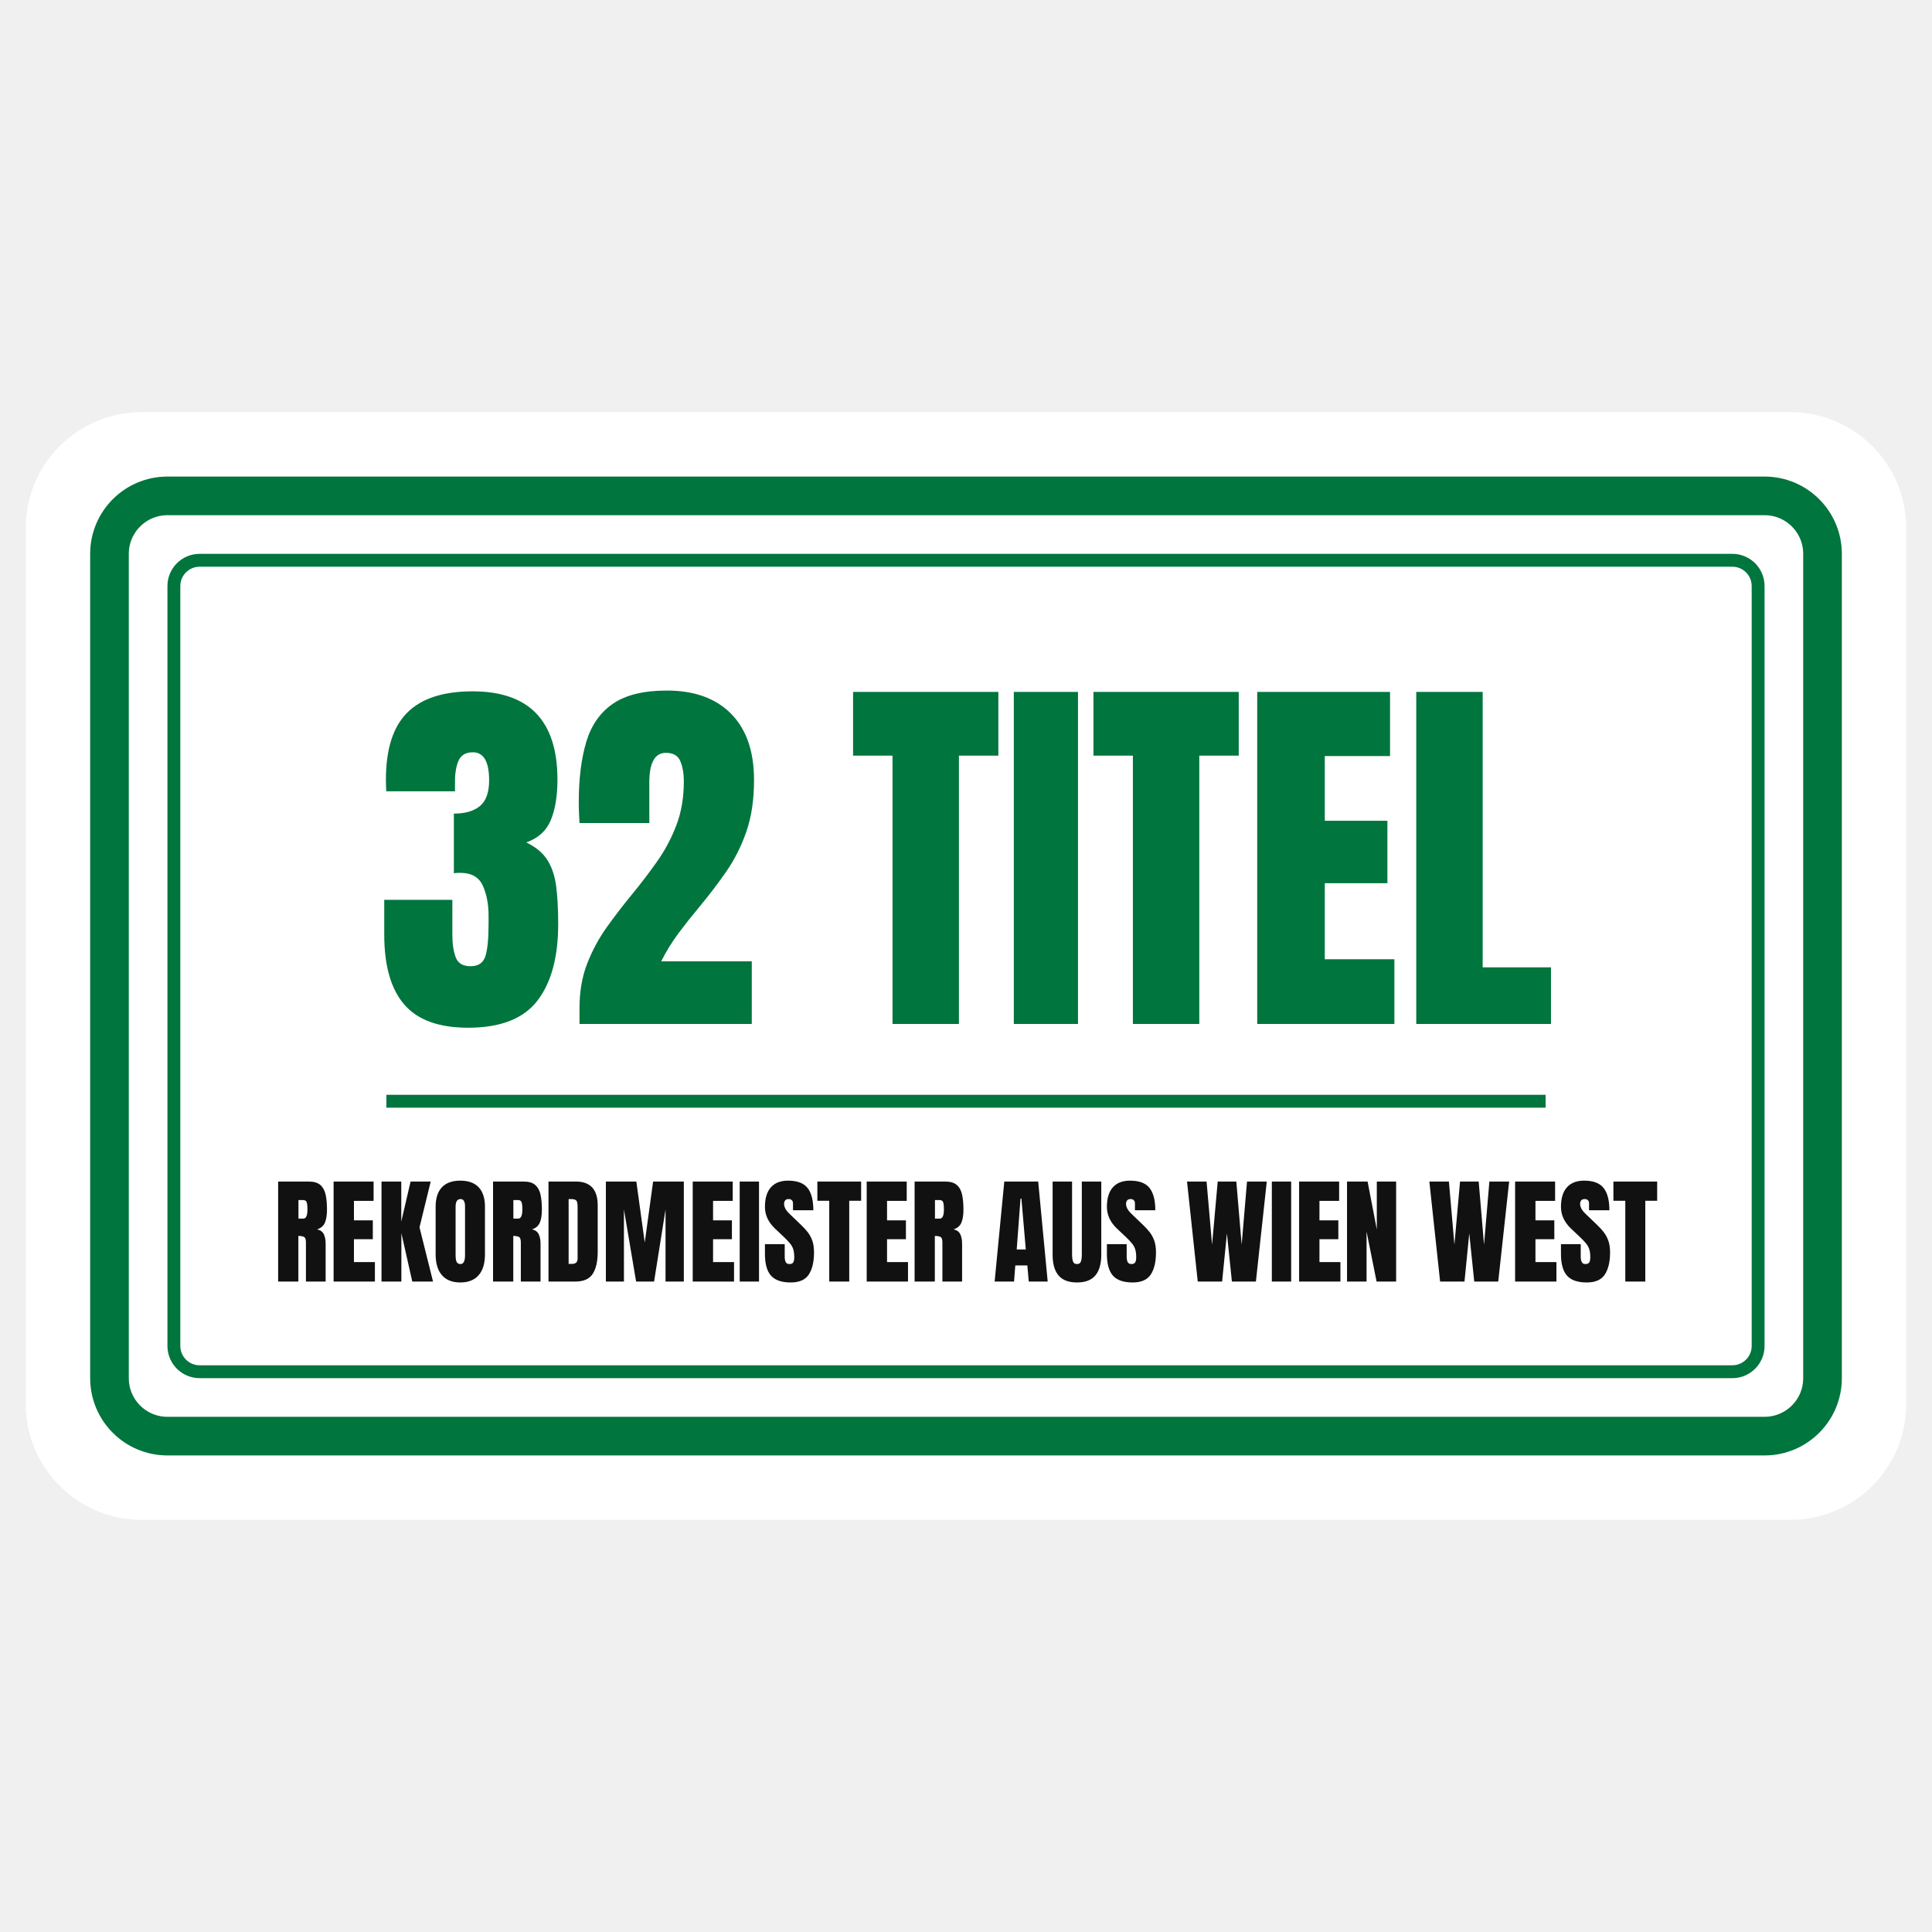
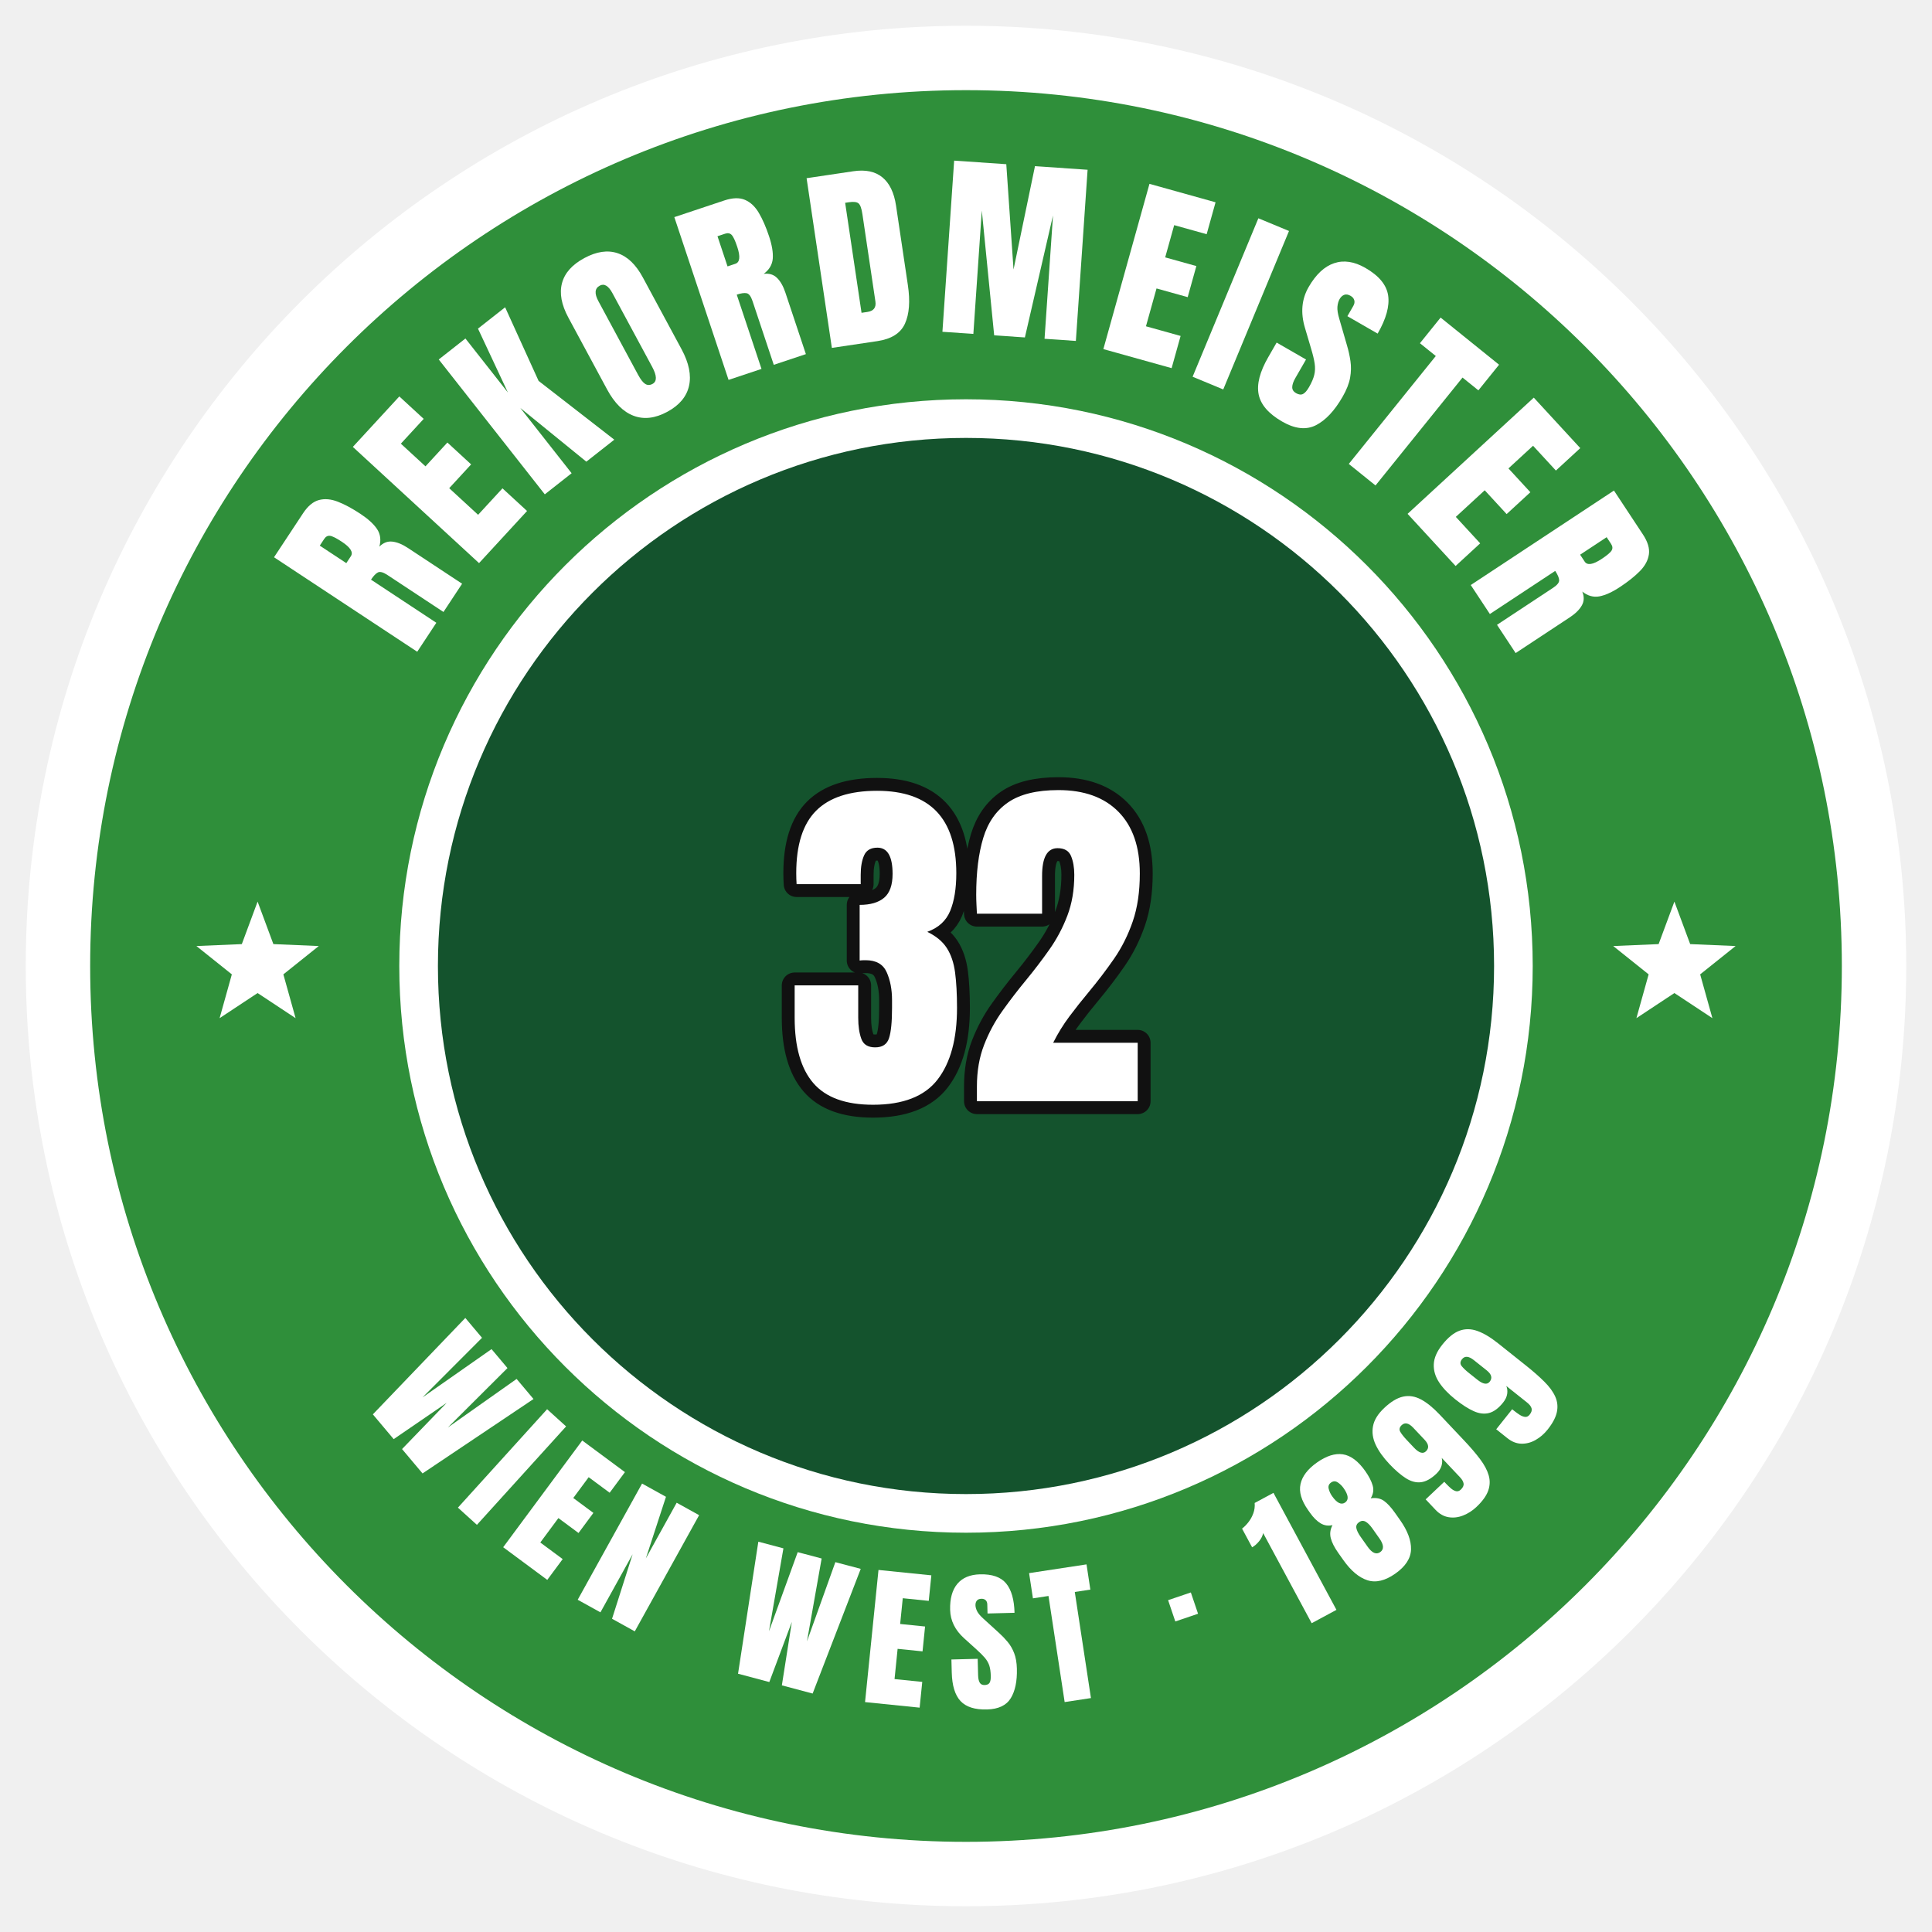
<svg xmlns="http://www.w3.org/2000/svg" viewBox="0 0 600 600" role="img" aria-label="32 Titel">
-   <rect x="8" y="128" width="584" height="344" rx="36" fill="#FFFFFF" />
-   <rect x="34" y="154" width="532" height="292" rx="18" fill="none" stroke="#00753D" stroke-width="12" />
-   <rect x="54" y="174" width="492" height="252" rx="8" fill="none" stroke="#00753D" stroke-width="4" />
-   <path d="M145.40 319.17L145.40 319.17Q131.75 319.17 125.54 311.96Q119.33 304.76 119.33 290.23L119.33 290.23L119.33 279.45L140.48 279.45L140.48 290.29Q140.48 294.39 141.50 297.23Q142.53 300.07 146.10 300.07L146.10 300.07Q149.74 300.07 150.73 296.99Q151.73 293.92 151.73 286.95L151.73 286.95L151.73 284.37Q151.73 279.04 149.94 275.05Q148.15 271.07 142.94 271.07L142.94 271.07Q142.29 271.07 141.80 271.10Q141.30 271.13 140.95 271.18L140.95 271.18L140.95 252.67Q146.28 252.67 149.09 250.29Q151.90 247.92 151.90 242.36L151.90 242.36Q151.90 233.63 146.87 233.63L146.87 233.63Q143.58 233.63 142.44 236.17Q141.30 238.72 141.30 242.65L141.30 242.65L141.30 245.75L119.97 245.75Q119.91 245.05 119.88 244.05Q119.85 243.06 119.85 242.12L119.85 242.12Q119.85 227.94 126.47 221.32Q133.10 214.70 146.75 214.70L146.75 214.70Q173.12 214.70 173.12 242.12L173.12 242.12Q173.12 249.74 171.06 254.69Q169.01 259.64 163.45 261.63L163.45 261.63Q167.84 263.74 169.95 267.02Q172.06 270.30 172.71 275.17Q173.35 280.03 173.35 286.95L173.35 286.95Q173.35 302.41 166.88 310.79Q160.40 319.17 145.40 319.17ZM233.47 318L179.97 318L179.97 313.08Q179.97 305.40 182.34 299.28Q184.72 293.16 188.47 287.91Q192.22 282.67 196.38 277.63L196.38 277.63Q200.42 272.71 204.08 267.52Q207.74 262.34 210.06 256.27Q212.37 250.21 212.37 242.65L212.37 242.65Q212.37 239.02 211.29 236.41Q210.21 233.80 206.81 233.80L206.81 233.80Q201.65 233.80 201.65 243L201.65 243L201.65 255.60L179.97 255.60Q179.91 254.25 179.82 252.55Q179.74 250.85 179.74 249.27L179.74 249.27Q179.74 238.14 182.08 230.37Q184.42 222.61 190.37 218.54Q196.32 214.46 207.10 214.46L207.10 214.46Q219.93 214.46 227.05 221.67Q234.17 228.88 234.17 242.24L234.17 242.24Q234.17 251.32 231.83 258.15Q229.48 264.97 225.62 270.57Q221.75 276.16 217.12 281.73L217.12 281.73Q213.84 285.66 210.76 289.76Q207.69 293.86 205.34 298.55L205.34 298.55L233.47 298.55L233.47 318ZM297.80 318L277.18 318L277.18 234.68L264.93 234.68L264.93 214.88L310.05 214.88L310.05 234.68L297.80 234.68L297.80 318ZM334.78 318L314.85 318L314.85 214.88L334.78 214.88L334.78 318ZM372.45 318L351.83 318L351.83 234.68L339.58 234.68L339.58 214.88L384.70 214.88L384.70 234.68L372.45 234.68L372.45 318ZM433.04 318L390.44 318L390.44 214.88L431.69 214.88L431.69 234.80L411.42 234.80L411.42 254.89L430.87 254.89L430.87 274.29L411.42 274.29L411.42 297.90L433.04 297.90L433.04 318ZM481.67 318L439.83 318L439.83 214.88L460.46 214.88L460.46 300.42L481.67 300.42L481.67 318Z" fill="#00753D" />
-   <rect x="120" y="340" width="360" height="4" fill="#00753D" />
-   <path d="M92.66 398L86.38 398L86.38 366.94L95.91 366.94Q98.29 366.94 99.51 368.03Q100.72 369.11 101.14 371.06Q101.55 373.01 101.55 375.64L101.55 375.64Q101.55 378.18 100.91 379.70Q100.26 381.22 98.48 381.80L98.48 381.80Q99.95 382.10 100.54 383.26Q101.13 384.41 101.13 386.25L101.13 386.25L101.13 398L95.01 398L95.01 385.84Q95.01 384.48 94.45 384.16Q93.89 383.83 92.66 383.83L92.66 383.83L92.66 398ZM92.69 372.69L92.69 378.45L94.19 378.45Q95.48 378.45 95.48 375.64L95.48 375.64Q95.48 373.82 95.20 373.26Q94.92 372.69 94.14 372.69L94.14 372.69L92.69 372.69ZM116.43 398L103.60 398L103.60 366.94L116.02 366.94L116.02 372.94L109.92 372.94L109.92 378.99L115.78 378.99L115.78 384.84L109.92 384.84L109.92 391.95L116.43 391.95L116.43 398ZM124.65 398L118.48 398L118.48 366.94L124.62 366.94L124.62 379.38L127.51 366.94L133.76 366.94L130.28 381.16L134.48 398L128.04 398L124.65 382.96L124.65 398ZM142.95 398.28L142.95 398.28Q139.23 398.28 137.26 396.03Q135.29 393.78 135.29 389.53L135.29 389.53L135.29 374.78Q135.29 370.79 137.24 368.72Q139.19 366.66 142.95 366.66L142.95 366.66Q146.71 366.66 148.66 368.72Q150.61 370.79 150.61 374.78L150.61 374.78L150.61 389.53Q150.61 393.78 148.64 396.03Q146.68 398.28 142.95 398.28ZM143.01 392.56L143.01 392.56Q144.42 392.56 144.42 389.83L144.42 389.83L144.42 374.67Q144.42 372.38 143.04 372.38L143.04 372.38Q141.49 372.38 141.49 374.72L141.49 374.72L141.49 389.86Q141.49 391.31 141.84 391.94Q142.19 392.56 143.01 392.56ZM159.40 398L153.12 398L153.12 366.94L162.65 366.94Q165.03 366.94 166.25 368.03Q167.46 369.11 167.88 371.06Q168.29 373.01 168.29 375.64L168.29 375.64Q168.29 378.18 167.65 379.70Q167.00 381.22 165.22 381.80L165.22 381.80Q166.69 382.10 167.28 383.26Q167.87 384.41 167.87 386.25L167.87 386.25L167.87 398L161.75 398L161.75 385.84Q161.75 384.48 161.19 384.16Q160.63 383.83 159.40 383.83L159.40 383.83L159.40 398ZM159.43 372.69L159.43 378.45L160.93 378.45Q162.22 378.45 162.22 375.64L162.22 375.64Q162.22 373.82 161.94 373.26Q161.66 372.69 160.88 372.69L160.88 372.69L159.43 372.69ZM178.67 398L170.34 398L170.34 366.94L178.88 366.94Q182.23 366.94 183.93 368.80Q185.62 370.67 185.62 374.25L185.62 374.25L185.62 388.79Q185.62 393.20 184.08 395.60Q182.53 398 178.67 398L178.67 398ZM176.59 372.38L176.59 392.51L177.66 392.51Q179.38 392.51 179.38 390.85L179.38 390.85L179.38 374.83Q179.38 373.28 178.96 372.83Q178.55 372.38 177.28 372.38L177.28 372.38L176.59 372.38ZM193.77 398L188.16 398L188.16 366.94L197.62 366.94L200.23 385.88L202.83 366.94L212.37 366.94L212.37 398L206.69 398L206.69 375.62L203.13 398L197.55 398L193.77 375.62L193.77 398ZM227.96 398L215.13 398L215.13 366.94L227.55 366.94L227.55 372.94L221.45 372.94L221.45 378.99L227.30 378.99L227.30 384.84L221.45 384.84L221.45 391.95L227.96 391.95L227.96 398ZM235.72 398L229.72 398L229.72 366.94L235.72 366.94L235.72 398ZM245.57 398.28L245.57 398.28Q241.32 398.28 239.44 396.16Q237.56 394.05 237.56 389.42L237.56 389.42L237.56 386.39L243.70 386.39L243.70 390.27Q243.70 391.35 244.02 391.96Q244.35 392.56 245.16 392.56L245.16 392.56Q246.01 392.56 246.34 392.07Q246.66 391.58 246.66 390.45L246.66 390.45Q246.66 389.02 246.38 388.06Q246.10 387.09 245.40 386.22Q244.70 385.35 243.47 384.18L243.47 384.18L240.68 381.54Q237.56 378.59 237.56 374.79L237.56 374.79Q237.56 370.82 239.40 368.74Q241.24 366.66 244.74 366.66L244.74 366.66Q249.01 366.66 250.80 368.94Q252.59 371.21 252.59 375.85L252.59 375.85L246.27 375.85L246.27 373.72Q246.27 373.08 245.91 372.73Q245.55 372.38 244.93 372.38L244.93 372.38Q244.19 372.38 243.85 372.79Q243.50 373.21 243.50 373.86L243.50 373.86Q243.50 374.51 243.86 375.27Q244.21 376.03 245.25 377.02L245.25 377.02L248.83 380.46Q249.91 381.48 250.81 382.62Q251.71 383.76 252.26 385.27Q252.80 386.78 252.80 388.95L252.80 388.95Q252.80 393.32 251.19 395.80Q249.57 398.28 245.57 398.28ZM263.74 398L257.53 398L257.53 372.91L253.84 372.91L253.84 366.94L267.43 366.94L267.43 372.91L263.74 372.91L263.74 398ZM281.99 398L269.16 398L269.16 366.94L281.59 366.94L281.59 372.94L275.48 372.94L275.48 378.99L281.34 378.99L281.34 384.84L275.48 384.84L275.48 391.95L281.99 391.95L281.99 398ZM290.32 398L284.04 398L284.04 366.94L293.57 366.94Q295.95 366.94 297.17 368.03Q298.39 369.11 298.80 371.06Q299.21 373.01 299.21 375.64L299.21 375.64Q299.21 378.18 298.57 379.70Q297.93 381.22 296.14 381.80L296.14 381.80Q297.61 382.10 298.20 383.26Q298.79 384.41 298.79 386.25L298.79 386.25L298.79 398L292.67 398L292.67 385.84Q292.67 384.48 292.11 384.16Q291.56 383.83 290.32 383.83L290.32 383.83L290.32 398ZM290.36 372.69L290.36 378.45L291.86 378.45Q293.14 378.45 293.14 375.64L293.14 375.64Q293.14 373.82 292.86 373.26Q292.58 372.69 291.80 372.69L291.80 372.69L290.36 372.69ZM314.92 398L308.89 398L311.89 366.94L322.42 366.94L325.37 398L319.49 398L319.05 392.99L315.31 392.99L314.92 398ZM316.93 372.24L315.75 388.03L318.57 388.03L317.21 372.24L316.93 372.24ZM334.46 398.28L334.46 398.28Q330.57 398.28 328.74 396.10Q326.90 393.92 326.90 389.69L326.90 389.69L326.90 366.94L332.94 366.94L332.94 389.44Q332.94 390.22 333.03 390.93Q333.11 391.65 333.43 392.11Q333.75 392.56 334.46 392.56L334.46 392.56Q335.18 392.56 335.50 392.11Q335.81 391.66 335.89 390.94Q335.97 390.22 335.97 389.44L335.97 389.44L335.97 366.94L342.01 366.94L342.01 389.69Q342.01 393.92 340.17 396.10Q338.34 398.28 334.46 398.28ZM351.77 398.28L351.77 398.28Q347.51 398.28 345.63 396.16Q343.76 394.05 343.76 389.42L343.76 389.42L343.76 386.39L349.90 386.39L349.90 390.27Q349.90 391.35 350.22 391.96Q350.55 392.56 351.36 392.56L351.36 392.56Q352.21 392.56 352.53 392.07Q352.86 391.58 352.86 390.45L352.86 390.45Q352.86 389.02 352.58 388.06Q352.30 387.09 351.60 386.22Q350.90 385.35 349.67 384.18L349.67 384.18L346.88 381.54Q343.76 378.59 343.76 374.79L343.76 374.79Q343.76 370.82 345.60 368.74Q347.44 366.66 350.94 366.66L350.94 366.66Q355.21 366.66 357.00 368.94Q358.79 371.21 358.79 375.85L358.79 375.85L352.47 375.85L352.47 373.72Q352.47 373.08 352.11 372.73Q351.75 372.38 351.13 372.38L351.13 372.38Q350.39 372.38 350.05 372.79Q349.70 373.21 349.70 373.86L349.70 373.86Q349.70 374.51 350.06 375.27Q350.41 376.03 351.45 377.02L351.45 377.02L355.03 380.46Q356.11 381.48 357.01 382.62Q357.91 383.76 358.46 385.27Q359.00 386.78 359.00 388.95L359.00 388.95Q359.00 393.32 357.39 395.80Q355.77 398.28 351.77 398.28ZM379.54 398L371.97 398L368.64 366.94L374.71 366.94L376.42 386.55L378.17 366.94L383.95 366.94L385.61 386.55L387.27 366.94L393.41 366.94L390.03 398L382.58 398L381.03 383.05L379.54 398ZM400.98 398L394.98 398L394.98 366.94L400.98 366.94L400.98 398ZM416.28 398L403.45 398L403.45 366.94L415.88 366.94L415.88 372.94L409.77 372.94L409.77 378.99L415.63 378.99L415.63 384.84L409.77 384.84L409.77 391.95L416.28 391.95L416.28 398ZM424.40 398L418.33 398L418.33 366.94L424.72 366.94L427.58 381.82L427.58 366.94L433.58 366.94L433.58 398L427.51 398L424.40 382.47L424.40 398ZM454.81 398L447.24 398L443.90 366.94L449.97 366.94L451.68 386.55L453.43 366.94L459.22 366.94L460.88 386.55L462.54 366.94L468.68 366.94L465.29 398L457.84 398L456.29 383.05L454.81 398ZM483.36 398L470.53 398L470.53 366.94L482.95 366.94L482.95 372.94L476.85 372.94L476.85 378.99L482.71 378.99L482.71 384.84L476.85 384.84L476.85 391.95L483.36 391.95L483.36 398ZM492.78 398.28L492.78 398.28Q488.53 398.28 486.65 396.16Q484.77 394.05 484.77 389.42L484.77 389.42L484.77 386.39L490.91 386.39L490.91 390.27Q490.91 391.35 491.24 391.96Q491.57 392.56 492.38 392.56L492.38 392.56Q493.22 392.56 493.55 392.07Q493.88 391.58 493.88 390.45L493.88 390.45Q493.88 389.02 493.59 388.06Q493.31 387.09 492.62 386.22Q491.92 385.35 490.68 384.18L490.68 384.18L487.89 381.54Q484.77 378.59 484.77 374.79L484.77 374.79Q484.77 370.82 486.62 368.74Q488.46 366.66 491.95 366.66L491.95 366.66Q496.22 366.66 498.01 368.94Q499.81 371.21 499.81 375.85L499.81 375.85L493.49 375.85L493.49 373.72Q493.49 373.08 493.13 372.73Q492.77 372.38 492.15 372.38L492.15 372.38Q491.41 372.38 491.06 372.79Q490.72 373.21 490.72 373.86L490.72 373.86Q490.72 374.51 491.07 375.27Q491.42 376.03 492.47 377.02L492.47 377.02L496.05 380.46Q497.12 381.48 498.02 382.62Q498.92 383.76 499.47 385.27Q500.02 386.78 500.02 388.95L500.02 388.95Q500.02 393.32 498.40 395.80Q496.79 398.28 492.78 398.28ZM510.96 398L504.75 398L504.75 372.91L501.06 372.91L501.06 366.94L514.65 366.94L514.65 372.91L510.96 372.91L510.96 398Z" fill="#111111" />
+   <circle cx="300" cy="300" r="292" fill="#FFFFFF" />
+   <circle cx="300" cy="300" r="272" fill="#2F8F3A" />
+   <circle cx="300" cy="300" r="176" fill="#FFFFFF" />
+   <circle cx="300" cy="300" r="164" fill="#14532D" />
+   <path d="M-1.63 0L-12.41 0L-12.41-53.28L3.94-53.28Q8.02-53.28 10.11-51.42Q12.20-49.56 12.91-46.21Q13.62-42.87 13.62-38.36L13.62-38.36Q13.62-34.00 12.52-31.39Q11.41-28.79 8.36-27.79L8.36-27.79Q10.87-27.28 11.88-25.29Q12.90-23.31 12.90-20.16L12.90-20.16L12.90 0L2.39 0L2.39-20.86Q2.39-23.19 1.44-23.75Q0.48-24.31-1.63-24.31L-1.63-24.31L-1.63 0ZM-1.57-43.41L-1.57-33.54L1.00-33.54Q3.21-33.54 3.21-38.36L3.21-38.36Q3.21-41.47 2.72-42.44Q2.24-43.41 0.91-43.41L0.91-43.41L-1.57-43.41Z" fill="#FFFFFF" transform="translate(300 300) rotate(-56.58) translate(0 -196.0)" />
+   <path d="M11.61 0L-10.40 0L-10.40-53.28L10.91-53.28L10.91-42.99L0.44-42.99L0.44-32.60L10.49-32.60L10.49-22.58L0.44-22.58L0.44-10.38L11.61-10.38L11.61 0Z" fill="#FFFFFF" transform="translate(300 300) rotate(-47.36) translate(0 -196.0)" />
+   <path d="M-1.68 0L-12.28 0L-12.28-53.28L-1.74-53.28L-1.74-31.94L3.22-53.28L13.94-53.28L7.98-28.88L15.18 0L4.13 0L-1.68-25.79L-1.68 0Z" fill="#FFFFFF" transform="translate(300 300) rotate(-38.18) translate(0 -196.0)" />
+   <path d="M0 0.48L0 0.48Q-6.39 0.48-9.76-3.38Q-13.14-7.24-13.14-14.53L-13.14-14.53L-13.14-39.84Q-13.14-46.68-9.79-50.22Q-6.45-53.77 0-53.77L0-53.77Q6.45-53.77 9.79-50.22Q13.14-46.68 13.14-39.84L13.14-39.84L13.14-14.53Q13.14-7.24 9.76-3.38Q6.39 0.48 0 0.48ZM0.09-9.32L0.09-9.32Q2.51-9.32 2.51-14.02L2.51-14.02L2.51-40.02Q2.51-43.96 0.15-43.96L0.15-43.96Q-2.51-43.96-2.51-39.93L-2.51-39.93L-2.51-13.96Q-2.51-11.47-1.91-10.40Q-1.30-9.32 0.09-9.32Z" fill="#FFFFFF" transform="translate(300 300) rotate(-28.33) translate(0 -196.0)" />
+   <path d="M-1.63 0L-12.41 0L-12.41-53.28L3.94-53.28Q8.02-53.28 10.11-51.42Q12.20-49.56 12.91-46.21Q13.62-42.87 13.62-38.36L13.62-38.36Q13.62-34.00 12.52-31.39Q11.41-28.79 8.36-27.79L8.36-27.79Q10.87-27.28 11.88-25.29Q12.90-23.31 12.90-20.16L12.90-20.16L12.90 0L2.39 0L2.39-20.86Q2.39-23.19 1.44-23.75Q0.48-24.31-1.63-24.31L-1.63-24.31L-1.63 0ZM-1.57-43.41L-1.57-33.54L1.00-33.54Q3.21-33.54 3.21-38.36L3.21-38.36Q3.21-41.47 2.72-42.44Q2.24-43.41 0.91-43.41L0.91-43.41L-1.57-43.41Z" fill="#FFFFFF" transform="translate(300 300) rotate(-18.43) translate(0 -196.0)" />
+   <path d="M1.36 0L-12.93 0L-12.93-53.28L1.73-53.28Q7.48-53.28 10.38-50.09Q13.29-46.89 13.29-40.75L13.29-40.75L13.29-15.80Q13.29-8.23 10.64-4.12Q7.99 0 1.36 0L1.36 0ZM-2.21-43.96L-2.21-9.42L-0.36-9.42Q2.57-9.42 2.57-12.26L2.57-12.26L2.57-39.75Q2.57-42.41 1.86-43.19Q1.15-43.96-1.03-43.96L-1.03-43.96L-2.21-43.96Z" fill="#FFFFFF" transform="translate(300 300) rotate(-8.47) translate(0 -196.0)" />
+   <path d="M-11.14 0L-20.77 0L-20.77-53.28L-4.54-53.28L-0.06-20.80L4.39-53.28L20.77-53.28L20.77 0L11.02 0L11.02-38.39L4.90 0L-4.66 0L-11.14-38.39L-11.14 0Z" fill="#FFFFFF" transform="translate(300 300) rotate(3.92) translate(0 -196.0)" />
+   <path d="M11.61 0L-10.40 0L-10.40-53.28L10.91-53.28L10.91-42.99L0.44-42.99L0.44-32.60L10.49-32.60L10.49-22.58L0.44-22.58L0.44-10.38L11.61-10.38L11.61 0Z" fill="#FFFFFF" transform="translate(300 300) rotate(15.59) translate(0 -196.0)" />
+   <path d="M5.15 0L-5.15 0L-5.15-53.28L5.15-53.28L5.15 0Z" fill="#FFFFFF" transform="translate(300 300) rotate(22.54) translate(0 -196.0)" />
+   <path d="M0.71 0.48L0.71 0.48Q-6.58 0.48-9.81-3.15Q-13.03-6.78-13.03-14.71L-13.03-14.71L-13.03-19.92L-2.50-19.92L-2.50-13.26Q-2.50-11.41-1.94-10.37Q-1.38-9.32 0.02-9.32L0.02-9.32Q1.47-9.32 2.03-10.17Q2.59-11.02 2.59-12.96L2.59-12.96Q2.59-15.41 2.10-17.06Q1.62-18.71 0.42-20.21Q-0.77-21.71-2.89-23.70L-2.89-23.70L-7.67-28.25Q-13.03-33.30-13.03-39.81L-13.03-39.81Q-13.03-46.62-9.87-50.19Q-6.71-53.77-0.71-53.77L-0.71-53.77Q6.61-53.77 9.69-49.86Q12.76-45.96 12.76-37.99L12.76-37.99L1.92-37.99L1.92-41.66Q1.92-42.75 1.30-43.35Q0.68-43.96-0.38-43.96L-0.38-43.96Q-1.65-43.96-2.24-43.25Q-2.83-42.53-2.83-41.41L-2.83-41.41Q-2.83-40.29-2.23-38.99Q-1.62-37.69 0.17-36.00L0.17-36.00L6.31-30.09Q8.16-28.34 9.70-26.38Q11.25-24.43 12.19-21.84Q13.12-19.25 13.12-15.53L13.12-15.53Q13.12-8.02 10.35-3.77Q7.58 0.48 0.71 0.48Z" fill="#FFFFFF" transform="translate(300 300) rotate(29.94) translate(0 -196.0)" />
+   <path d="M5.33 0L-5.33 0L-5.33-43.05L-11.66-43.05L-11.66-53.28L11.66-53.28L11.66-43.05L5.33-43.05L5.33 0Z" fill="#FFFFFF" transform="translate(300 300) rotate(38.88) translate(0 -196.0)" />
+   <path d="M11.61 0L-10.40 0L-10.40-53.28L10.91-53.28L10.91-42.99L0.44-42.99L0.44-32.60L10.49-32.60L10.49-22.58L0.44-22.58L0.44-10.38L11.61-10.38L11.61 0Z" fill="#FFFFFF" transform="translate(300 300) rotate(47.36) translate(0 -196.0)" />
+   <path d="M-1.63 0L-12.41 0L-12.41-53.28L3.94-53.28Q8.02-53.28 10.11-51.42Q12.20-49.56 12.91-46.21Q13.62-42.87 13.62-38.36L13.62-38.36Q13.62-34.00 12.52-31.39Q11.41-28.79 8.36-27.79L8.36-27.79Q10.87-27.28 11.88-25.29Q12.90-23.31 12.90-20.16L12.90-20.16L12.90 0L2.39 0L2.39-20.86Q2.39-23.19 1.44-23.75Q0.48-24.31-1.63-24.31L-1.63-24.31L-1.63 0ZM-1.57-43.41L-1.57-33.54L1.00-33.54Q3.21-33.54 3.21-38.36L3.21-38.36Q3.21-41.47 2.72-42.44Q2.24-43.41 0.91-43.41L0.91-43.41L-1.57-43.41Z" fill="#FFFFFF" transform="translate(300 300) rotate(56.58) translate(0 -196.0)" />
+   <path d="M-1.97 0L-12.02 0L-16.45-41.25L-8.39-41.25L-6.12-15.21L-3.80-41.25L3.89-41.25L6.09-15.21L8.30-41.25L16.45-41.25L11.95 0L2.06 0L0-19.85L-1.97 0Z" fill="#FFFFFF" transform="translate(300 300) rotate(49.93) translate(0 230.6)" />
+   <path d="M3.98 0L-3.98 0L-3.98-41.25L3.98-41.25L3.98 0Z" fill="#FFFFFF" transform="translate(300 300) rotate(42.18) translate(0 230.6)" />
+   <path d="M8.99 0L-8.05 0L-8.05-41.25L8.45-41.25L8.45-33.28L0.34-33.28L0.34-25.24L8.12-25.24L8.12-17.48L0.34-17.48L0.34-8.04L8.99-8.04L8.99 0Z" fill="#FFFFFF" transform="translate(300 300) rotate(36.53) translate(0 230.6)" />
+   <path d="M-2.06 0L-10.13 0L-10.13-41.25L-1.64-41.25L2.16-21.49L2.16-41.25L10.13-41.25L10.13 0L2.06 0L-2.06-20.63L-2.06 0Z" fill="#FFFFFF" transform="translate(300 300) rotate(28.98) translate(0 230.6)" />
+   <path d="" fill="#FFFFFF" transform="translate(300 300) rotate(22.67) translate(0 230.6)" />
+   <path d="M-1.97 0L-12.02 0L-16.45-41.25L-8.39-41.25L-6.12-15.21L-3.80-41.25L3.89-41.25L6.09-15.21L8.30-41.25L16.45-41.25L11.95 0L2.06 0L0-19.85L-1.97 0Z" fill="#FFFFFF" transform="translate(300 300) rotate(14.87) translate(0 230.6)" />
+   <path d="M8.99 0L-8.05 0L-8.05-41.25L8.45-41.25L8.45-33.28L0.34-33.28L0.34-25.24L8.12-25.24L8.12-17.48L0.34-17.48L0.34-8.04L8.99-8.04L8.99 0Z" fill="#FFFFFF" transform="translate(300 300) rotate(5.81) translate(0 230.6)" />
+   <path d="M0.55 0.38L0.55 0.38Q-5.10 0.38-7.59-2.44Q-10.09-5.25-10.09-11.39L-10.09-11.39L-10.09-15.42L-1.93-15.42L-1.93-10.27Q-1.93-8.84-1.50-8.03Q-1.07-7.22 0.01-7.22L0.01-7.22Q1.14-7.22 1.57-7.88Q2.00-8.53 2.00-10.03L2.00-10.03Q2.00-11.93 1.63-13.21Q1.25-14.48 0.33-15.64Q-0.60-16.80-2.24-18.35L-2.24-18.35L-5.94-21.87Q-10.09-25.78-10.09-30.82L-10.09-30.82Q-10.09-36.09-7.64-38.86Q-5.19-41.63-0.55-41.63L-0.55-41.63Q5.12-41.63 7.50-38.60Q9.88-35.58 9.88-29.41L9.88-29.41L1.49-29.41L1.49-32.25Q1.49-33.09 1.01-33.56Q0.53-34.03-0.29-34.03L-0.29-34.03Q-1.28-34.03-1.73-33.48Q-2.19-32.93-2.19-32.06L-2.19-32.06Q-2.19-31.20-1.72-30.19Q-1.25-29.18 0.13-27.87L0.13-27.87L4.89-23.30Q6.32-21.94 7.51-20.43Q8.71-18.91 9.43-16.91Q10.16-14.91 10.16-12.02L10.16-12.02Q10.16-6.21 8.02-2.92Q5.87 0.38 0.55 0.38Z" fill="#FFFFFF" transform="translate(300 300) rotate(-1.48) translate(0 230.6)" />
+   <path d="M4.13 0L-4.13 0L-4.13-33.33L-9.02-33.33L-9.02-41.25L9.02-41.25L9.02-33.33L4.13-33.33L4.13 0Z" fill="#FFFFFF" transform="translate(300 300) rotate(-8.66) translate(0 230.6)" />
+   <path d="" fill="#FFFFFF" transform="translate(300 300) rotate(-14.25) translate(0 230.6)" />
+   <path d="M3.73-16.95L-3.73-16.95L-3.73-23.93L3.73-23.93L3.73-16.95Z" fill="#FFFFFF" transform="translate(300 300) rotate(-18.71) translate(0 230.6)" />
+   <path d="" fill="#FFFFFF" transform="translate(300 300) rotate(-23.17) translate(0 230.6)" />
+   <path d="M6.50 0L-2.24 0L-2.24-31.78Q-3.08-30.77-4.56-30.15Q-6.04-29.53-7.35-29.53L-7.35-29.53L-7.35-36.12Q-6.11-36.30-4.68-36.93Q-3.25-37.55-2.02-38.64Q-0.79-39.73-0.13-41.27L-0.13-41.27L6.50-41.27L6.50 0Z" fill="#FFFFFF" transform="translate(300 300) rotate(-28.30) translate(0 230.6)" />
+   <path d="M0 0.45L0 0.45Q-5.81 0.45-8.30-2.88Q-10.78-6.21-10.78-12.30L-10.78-12.30L-10.78-15.05Q-10.78-18.19-10.03-20.13Q-9.28-22.08-7.27-23.11L-7.27-23.11Q-9.16-23.88-9.96-25.70Q-10.76-27.52-10.76-30.21L-10.76-30.21L-10.76-31.29Q-10.76-36.77-8.00-39.27Q-5.25-41.77 0-41.77L0-41.77Q5.39-41.77 8.06-39.20Q10.73-36.63 10.73-30.96L10.73-30.96Q10.73-27.98 10.03-25.97Q9.33-23.95 7.24-23.06L7.24-23.06Q9.47-21.91 10.13-20.05Q10.78-18.19 10.78-15.05L10.78-15.05L10.78-12.30Q10.78-6.21 8.30-2.88Q5.81 0.45 0 0.45ZM0-26.58L0-26.58Q2.18-26.58 2.18-30.52L2.18-30.52Q2.18-31.83 1.72-33Q1.27-34.17 0-34.17L0-34.17Q-1.27-34.17-1.72-33Q-2.18-31.83-2.18-30.52L-2.18-30.52Q-2.18-26.58 0-26.58ZM0-7.71L0-7.71Q2.25-7.71 2.25-11.34L2.25-11.34L2.25-15.12Q2.25-16.99 1.75-18.05Q1.24-19.10 0-19.10L0-19.10Q-1.29-19.10-1.76-18.05Q-2.23-16.99-2.23-15.12L-2.23-15.12L-2.23-11.34Q-2.23-7.71 0-7.71Z" fill="#FFFFFF" transform="translate(300 300) rotate(-35.25) translate(0 230.6)" />
+   <path d="M-0.07 0.38L-0.07 0.38Q-2.67 0.38-4.92-0.53Q-7.17-1.43-8.55-3.23Q-9.94-5.04-9.94-7.71L-9.94-7.71L-9.94-12.16L-1.99-12.16L-1.99-11.32Q-1.99-10.29-1.89-9.26Q-1.78-8.23-1.35-7.55Q-0.91-6.87 0.07-6.87L0.07-6.87Q1.45-6.87 1.99-7.63Q2.53-8.39 2.53-9.82L2.53-9.82L2.53-18.09Q1.95-17.02 0.77-16.34Q-0.40-15.66-2.09-15.66L-2.09-15.66Q-5.48-15.66-7.34-17.03Q-9.19-18.40-9.89-21.12Q-10.59-23.84-10.59-27.91L-10.59-27.91Q-10.59-32.04-9.59-35.12Q-8.58-38.20-6.22-39.91Q-3.87-41.63 0.16-41.63L0.16-41.63Q4.48-41.63 6.89-40.16Q9.30-38.70 10.30-35.75Q11.30-32.81 11.30-28.38L11.30-28.38L11.30-17.23Q11.30-12.94 10.93-9.66Q10.57-6.38 9.42-4.15Q8.27-1.92 6-0.77Q3.73 0.38-0.07 0.38ZM0.35-22.95L0.35-22.95Q2.53-22.95 2.53-25.88L2.53-25.88L2.53-30.98Q2.53-34.03 0.47-34.03L0.47-34.03Q-0.98-34.03-1.27-32.80Q-1.55-31.57-1.55-29.65L-1.55-29.65L-1.55-26.32Q-1.55-22.95 0.35-22.95Z" fill="#FFFFFF" transform="translate(300 300) rotate(-43.36) translate(0 230.6)" />
+   <path d="M-0.07 0.38L-0.07 0.38Q-2.67 0.38-4.92-0.53Q-7.17-1.43-8.55-3.23Q-9.94-5.04-9.94-7.71L-9.94-7.71L-9.94-12.16L-1.99-12.16L-1.99-11.32Q-1.99-10.29-1.89-9.26Q-1.78-8.23-1.35-7.55Q-0.91-6.87 0.07-6.87L0.07-6.87Q1.45-6.87 1.99-7.63Q2.53-8.39 2.53-9.82L2.53-9.82L2.53-18.09Q1.95-17.02 0.77-16.34Q-0.40-15.66-2.09-15.66L-2.09-15.66Q-5.48-15.66-7.34-17.03Q-9.19-18.40-9.89-21.12Q-10.59-23.84-10.59-27.91L-10.59-27.91Q-10.59-32.04-9.59-35.12Q-8.58-38.20-6.22-39.91Q-3.87-41.63 0.16-41.63L0.16-41.63Q4.48-41.63 6.89-40.16Q9.30-38.70 10.30-35.75Q11.30-32.81 11.30-28.38L11.30-28.38L11.30-17.23Q11.30-12.94 10.93-9.66Q10.57-6.38 9.42-4.15Q8.27-1.92 6-0.77Q3.73 0.38-0.07 0.38ZM0.35-22.95L0.35-22.95Q2.53-22.95 2.53-25.88L2.53-25.88L2.53-30.98Q2.53-34.03 0.47-34.03L0.47-34.03Q-0.98-34.03-1.27-32.80Q-1.55-31.57-1.55-29.65L-1.55-29.65L-1.55-26.32Q-1.55-22.95 0.35-22.95Z" fill="#FFFFFF" transform="translate(300 300) rotate(-51.46) translate(0 230.6)" />
+   <polygon points="80.0,280.0 84.9,293.2 99.0,293.8 88.0,302.6 91.8,316.2 80.0,308.4 68.2,316.2 72.0,302.6 61.0,293.8 75.1,293.2" fill="#FFFFFF" />
+   <polygon points="520.0,280.0 524.9,293.2 539.0,293.8 528.0,302.6 531.8,316.2 520.0,308.4 508.2,316.2 512.0,302.6 501.0,293.8 515.1,293.2" fill="#FFFFFF" />
+   <path d="M271.13 343.09L271.13 343.09Q258.38 343.09 252.59 336.37Q246.79 329.64 246.79 316.08L246.79 316.08L246.79 306.02L266.53 306.02L266.53 316.13Q266.53 319.96 267.49 322.61Q268.45 325.27 271.78 325.27L271.78 325.27Q275.17 325.27 276.10 322.39Q277.03 319.52 277.03 313.02L277.03 313.02L277.03 310.61Q277.03 305.63 275.36 301.91Q273.70 298.20 268.83 298.20L268.83 298.20Q268.23 298.20 267.76 298.22Q267.30 298.25 266.97 298.30L266.97 298.30L266.97 281.02Q271.95 281.02 274.57 278.81Q277.20 276.59 277.20 271.40L277.20 271.40Q277.20 263.25 272.49 263.25L272.49 263.25Q269.43 263.25 268.36 265.63Q267.30 268.01 267.30 271.67L267.30 271.67L267.30 274.57L247.39 274.57Q247.34 273.91 247.31 272.98Q247.28 272.05 247.28 271.18L247.28 271.18Q247.28 257.95 253.46 251.77Q259.64 245.59 272.38 245.59L272.38 245.59Q296.99 245.59 296.99 271.18L296.99 271.18Q296.99 278.29 295.08 282.91Q293.16 287.53 287.97 289.39L287.97 289.39Q292.07 291.36 294.04 294.42Q296.01 297.48 296.61 302.02Q297.21 306.56 297.21 313.02L297.21 313.02Q297.21 327.45 291.17 335.27Q285.13 343.09 271.13 343.09ZM353.32 342L303.39 342L303.39 337.41Q303.39 330.24 305.61 324.53Q307.82 318.81 311.32 313.92Q314.82 309.02 318.70 304.32L318.70 304.32Q322.48 299.73 325.89 294.89Q329.31 290.05 331.47 284.39Q333.63 278.73 333.63 271.67L333.63 271.67Q333.63 268.28 332.62 265.85Q331.61 263.41 328.44 263.41L328.44 263.41Q323.63 263.41 323.63 272L323.63 272L323.63 283.76L303.39 283.76Q303.34 282.50 303.25 280.91Q303.17 279.33 303.17 277.85L303.17 277.85Q303.17 267.46 305.36 260.21Q307.55 252.97 313.10 249.17Q318.65 245.37 328.71 245.37L328.71 245.37Q340.69 245.37 347.33 252.09Q353.98 258.82 353.98 271.29L353.98 271.29Q353.98 279.77 351.79 286.14Q349.60 292.51 345.99 297.73Q342.38 302.95 338.06 308.15L338.06 308.15Q335 311.81 332.13 315.64Q329.26 319.47 327.07 323.84L327.07 323.84L353.32 323.84L353.32 342Z" fill="#111111" stroke="#111111" stroke-width="8" stroke-linejoin="round" />
+   <path d="M271.13 343.09L271.13 343.09Q258.38 343.09 252.59 336.37Q246.79 329.64 246.79 316.08L246.79 316.08L246.79 306.02L266.53 306.02L266.53 316.13Q266.53 319.96 267.49 322.61Q268.45 325.27 271.78 325.27L271.78 325.27Q275.17 325.27 276.10 322.39Q277.03 319.52 277.03 313.02L277.03 313.02L277.03 310.61Q277.03 305.63 275.36 301.91Q273.70 298.20 268.83 298.20L268.83 298.20Q268.23 298.20 267.76 298.22Q267.30 298.25 266.97 298.30L266.97 298.30L266.97 281.02Q271.95 281.02 274.57 278.81Q277.20 276.59 277.20 271.40L277.20 271.40Q277.20 263.25 272.49 263.25L272.49 263.25Q269.43 263.25 268.36 265.63Q267.30 268.01 267.30 271.67L267.30 271.67L267.30 274.57L247.39 274.57Q247.34 273.91 247.31 272.98Q247.28 272.05 247.28 271.18L247.28 271.18Q247.28 257.95 253.46 251.77Q259.64 245.59 272.38 245.59L272.38 245.59Q296.99 245.59 296.99 271.18L296.99 271.18Q296.99 278.29 295.08 282.91Q293.16 287.53 287.97 289.39L287.97 289.39Q292.07 291.36 294.04 294.42Q296.01 297.48 296.61 302.02Q297.21 306.56 297.21 313.02L297.21 313.02Q297.21 327.45 291.17 335.27Q285.13 343.09 271.13 343.09ZM353.32 342L303.39 342L303.39 337.41Q303.39 330.24 305.61 324.53Q307.82 318.81 311.32 313.92Q314.82 309.02 318.70 304.32L318.70 304.32Q322.48 299.73 325.89 294.89Q329.31 290.05 331.47 284.39Q333.63 278.73 333.63 271.67L333.63 271.67Q333.63 268.28 332.62 265.85Q331.61 263.41 328.44 263.41L328.44 263.41Q323.63 263.41 323.63 272L323.63 272L323.63 283.76L303.39 283.76Q303.34 282.50 303.25 280.91Q303.17 279.33 303.17 277.85L303.17 277.85Q303.17 267.46 305.36 260.21Q307.55 252.97 313.10 249.17Q318.65 245.37 328.71 245.37L328.71 245.37Q340.69 245.37 347.33 252.09Q353.98 258.82 353.98 271.29L353.98 271.29Q353.98 279.77 351.79 286.14Q349.60 292.51 345.99 297.73Q342.38 302.95 338.06 308.15L338.06 308.15Q335 311.81 332.13 315.64Q329.26 319.47 327.07 323.84L327.07 323.84L353.32 323.84L353.32 342Z" fill="#FFFFFF" />
</svg>
